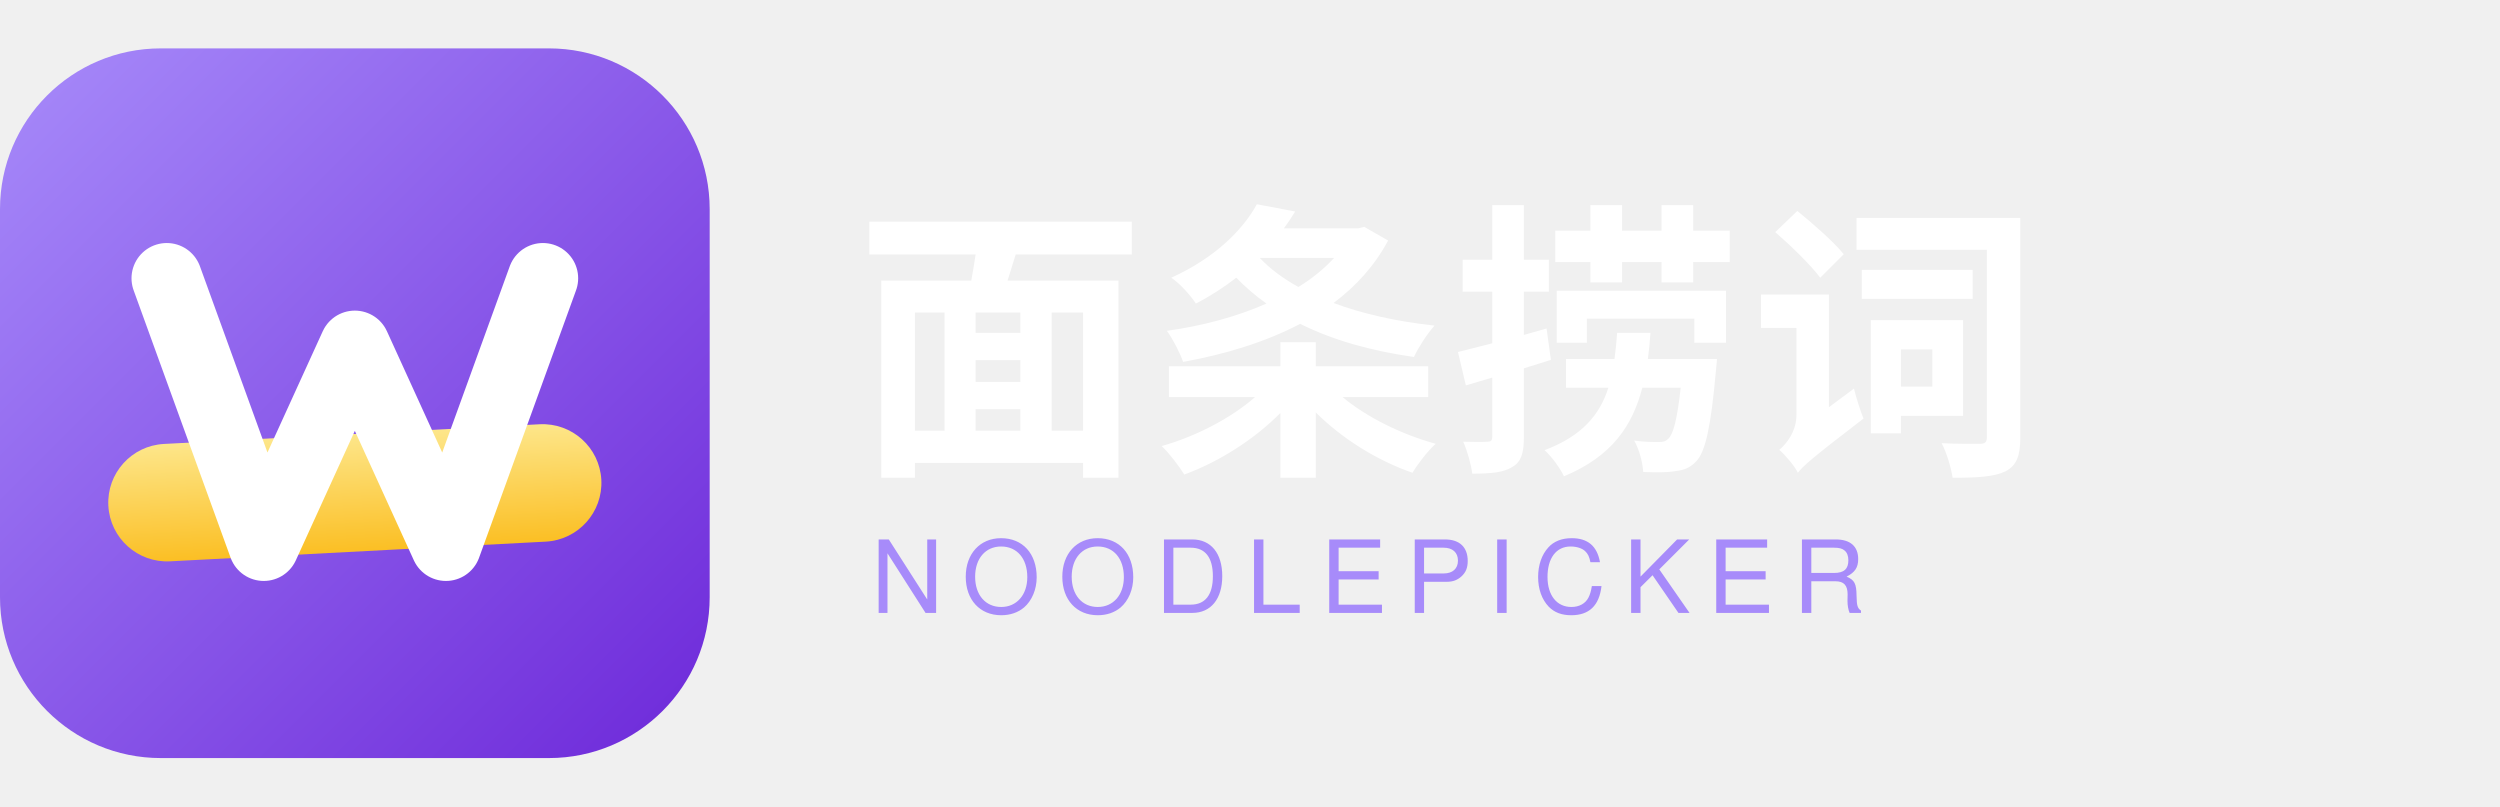
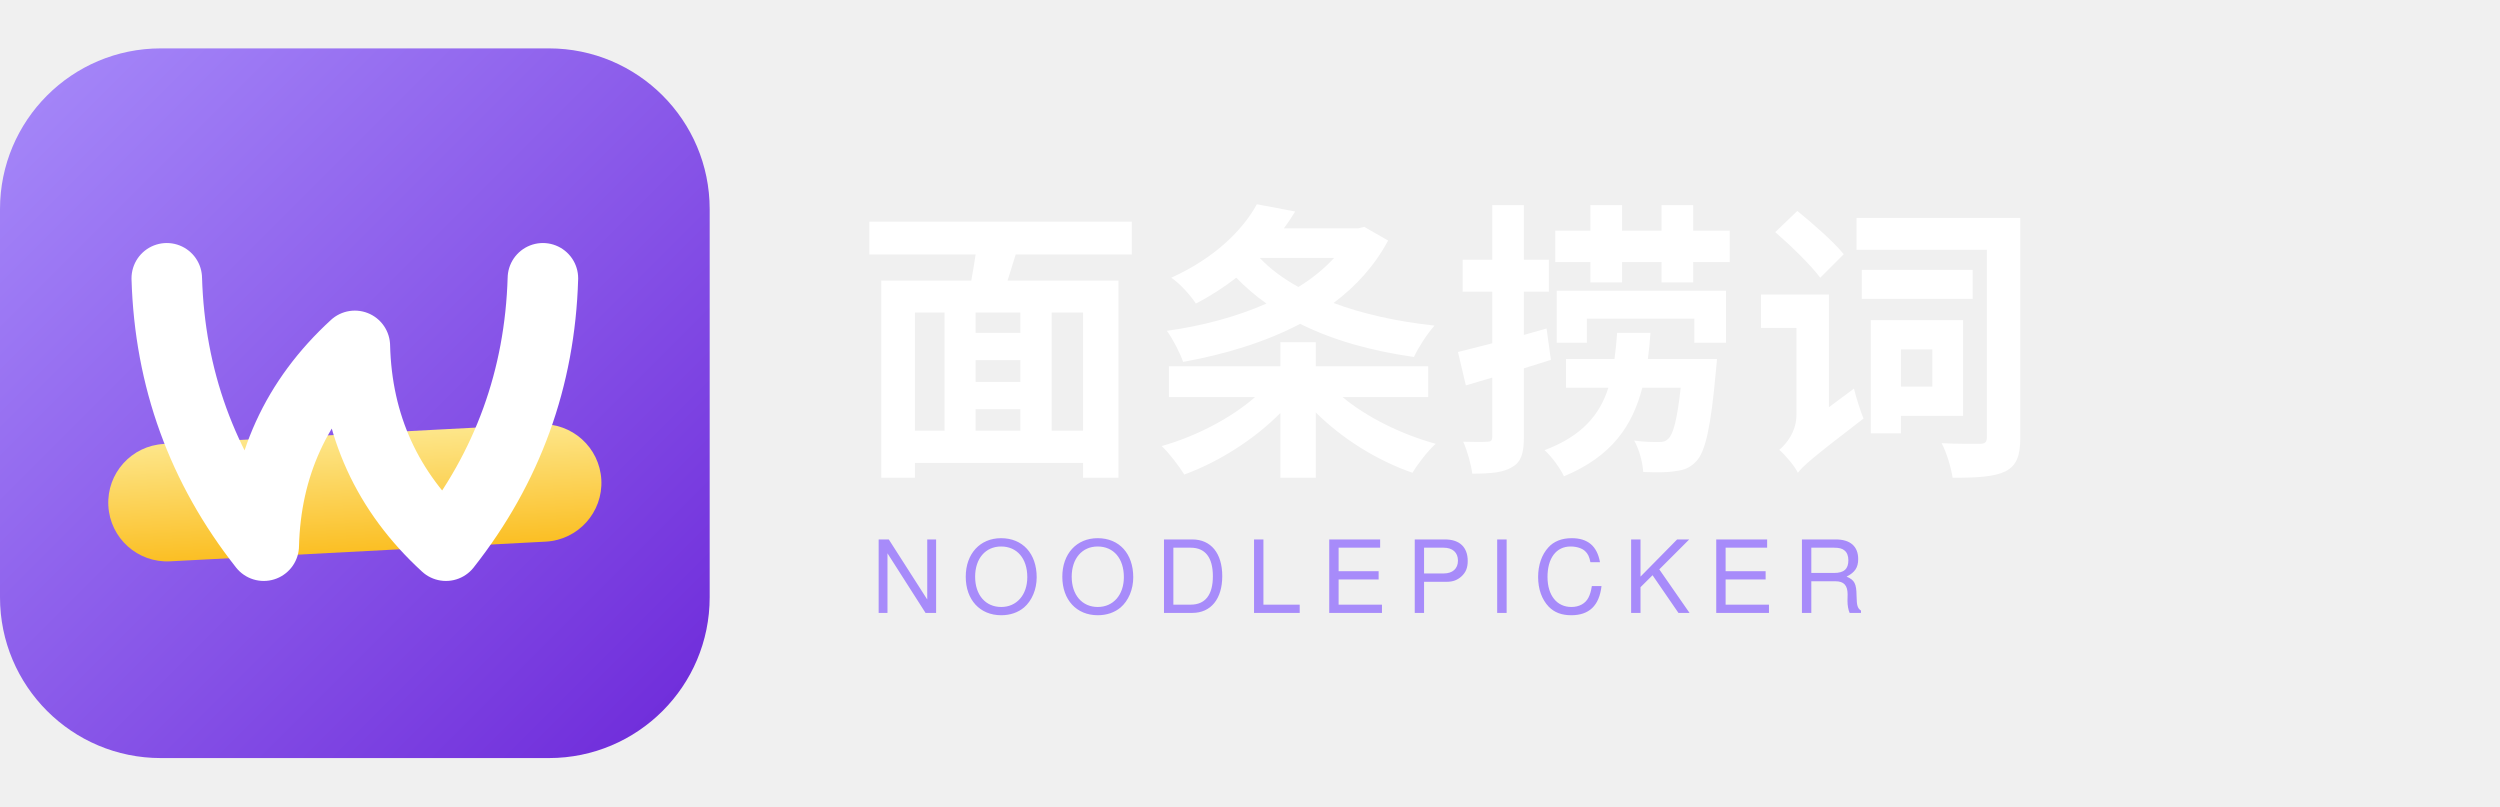
<svg xmlns="http://www.w3.org/2000/svg" viewBox="0 0 620 200" width="620" height="200" role="img" aria-label="面条捞词 NoodlePicker">
  <defs>
    <linearGradient id="huaciTile" x1="0" y1="0" x2="1" y2="1">
      <stop offset="0" stop-color="#A78BFA" />
      <stop offset="1" stop-color="#6D28D9" />
    </linearGradient>
    <linearGradient id="huaciSwipe" x1="0" y1="0" x2="0" y2="1">
      <stop offset="0" stop-color="#FDE68A" />
      <stop offset="1" stop-color="#FBBF24" />
    </linearGradient>
    <symbol id="huaciMark" viewBox="0 0 512 512">
      <rect width="512" height="512" rx="116" fill="url(#huaciTile)" />
      <g transform="translate(0,9.5) translate(256,256) scale(1.06) translate(-256,-256)">
        <g transform="rotate(-3 256 308)">
          <rect x="88" y="268" width="336" height="80" rx="40" fill="url(#huaciSwipe)" />
        </g>
-         <path d="M128 162 L194 344 L256 208 L318 344 L384 162" fill="none" stroke="#ffffff" stroke-width="48" stroke-linecap="round" stroke-linejoin="round" />
+         <path d="M128 162 Q 131 264 194 344 Q 196 263 256 208 Q 258 289 318 344 Q 381 264 384 162" fill="none" stroke="#ffffff" stroke-width="48" stroke-linecap="round" stroke-linejoin="round" />
      </g>
    </symbol>
  </defs>
  <use href="#huaciMark" x="0" y="12" width="176" height="176" />
  <text x="212" y="112" font-family="PingFang SC, Hiragino Sans GB, Microsoft YaHei, Noto Sans SC, sans-serif" font-size="72" font-weight="600" fill="#ffffff" letter-spacing="2">面条捞词</text>
  <text x="216" y="152" font-family="Helvetica Neue, Helvetica, Arial, sans-serif" font-size="25" font-weight="500" fill="#A78BFA" letter-spacing="4.5">NOODLEPICKER</text>
</svg>
